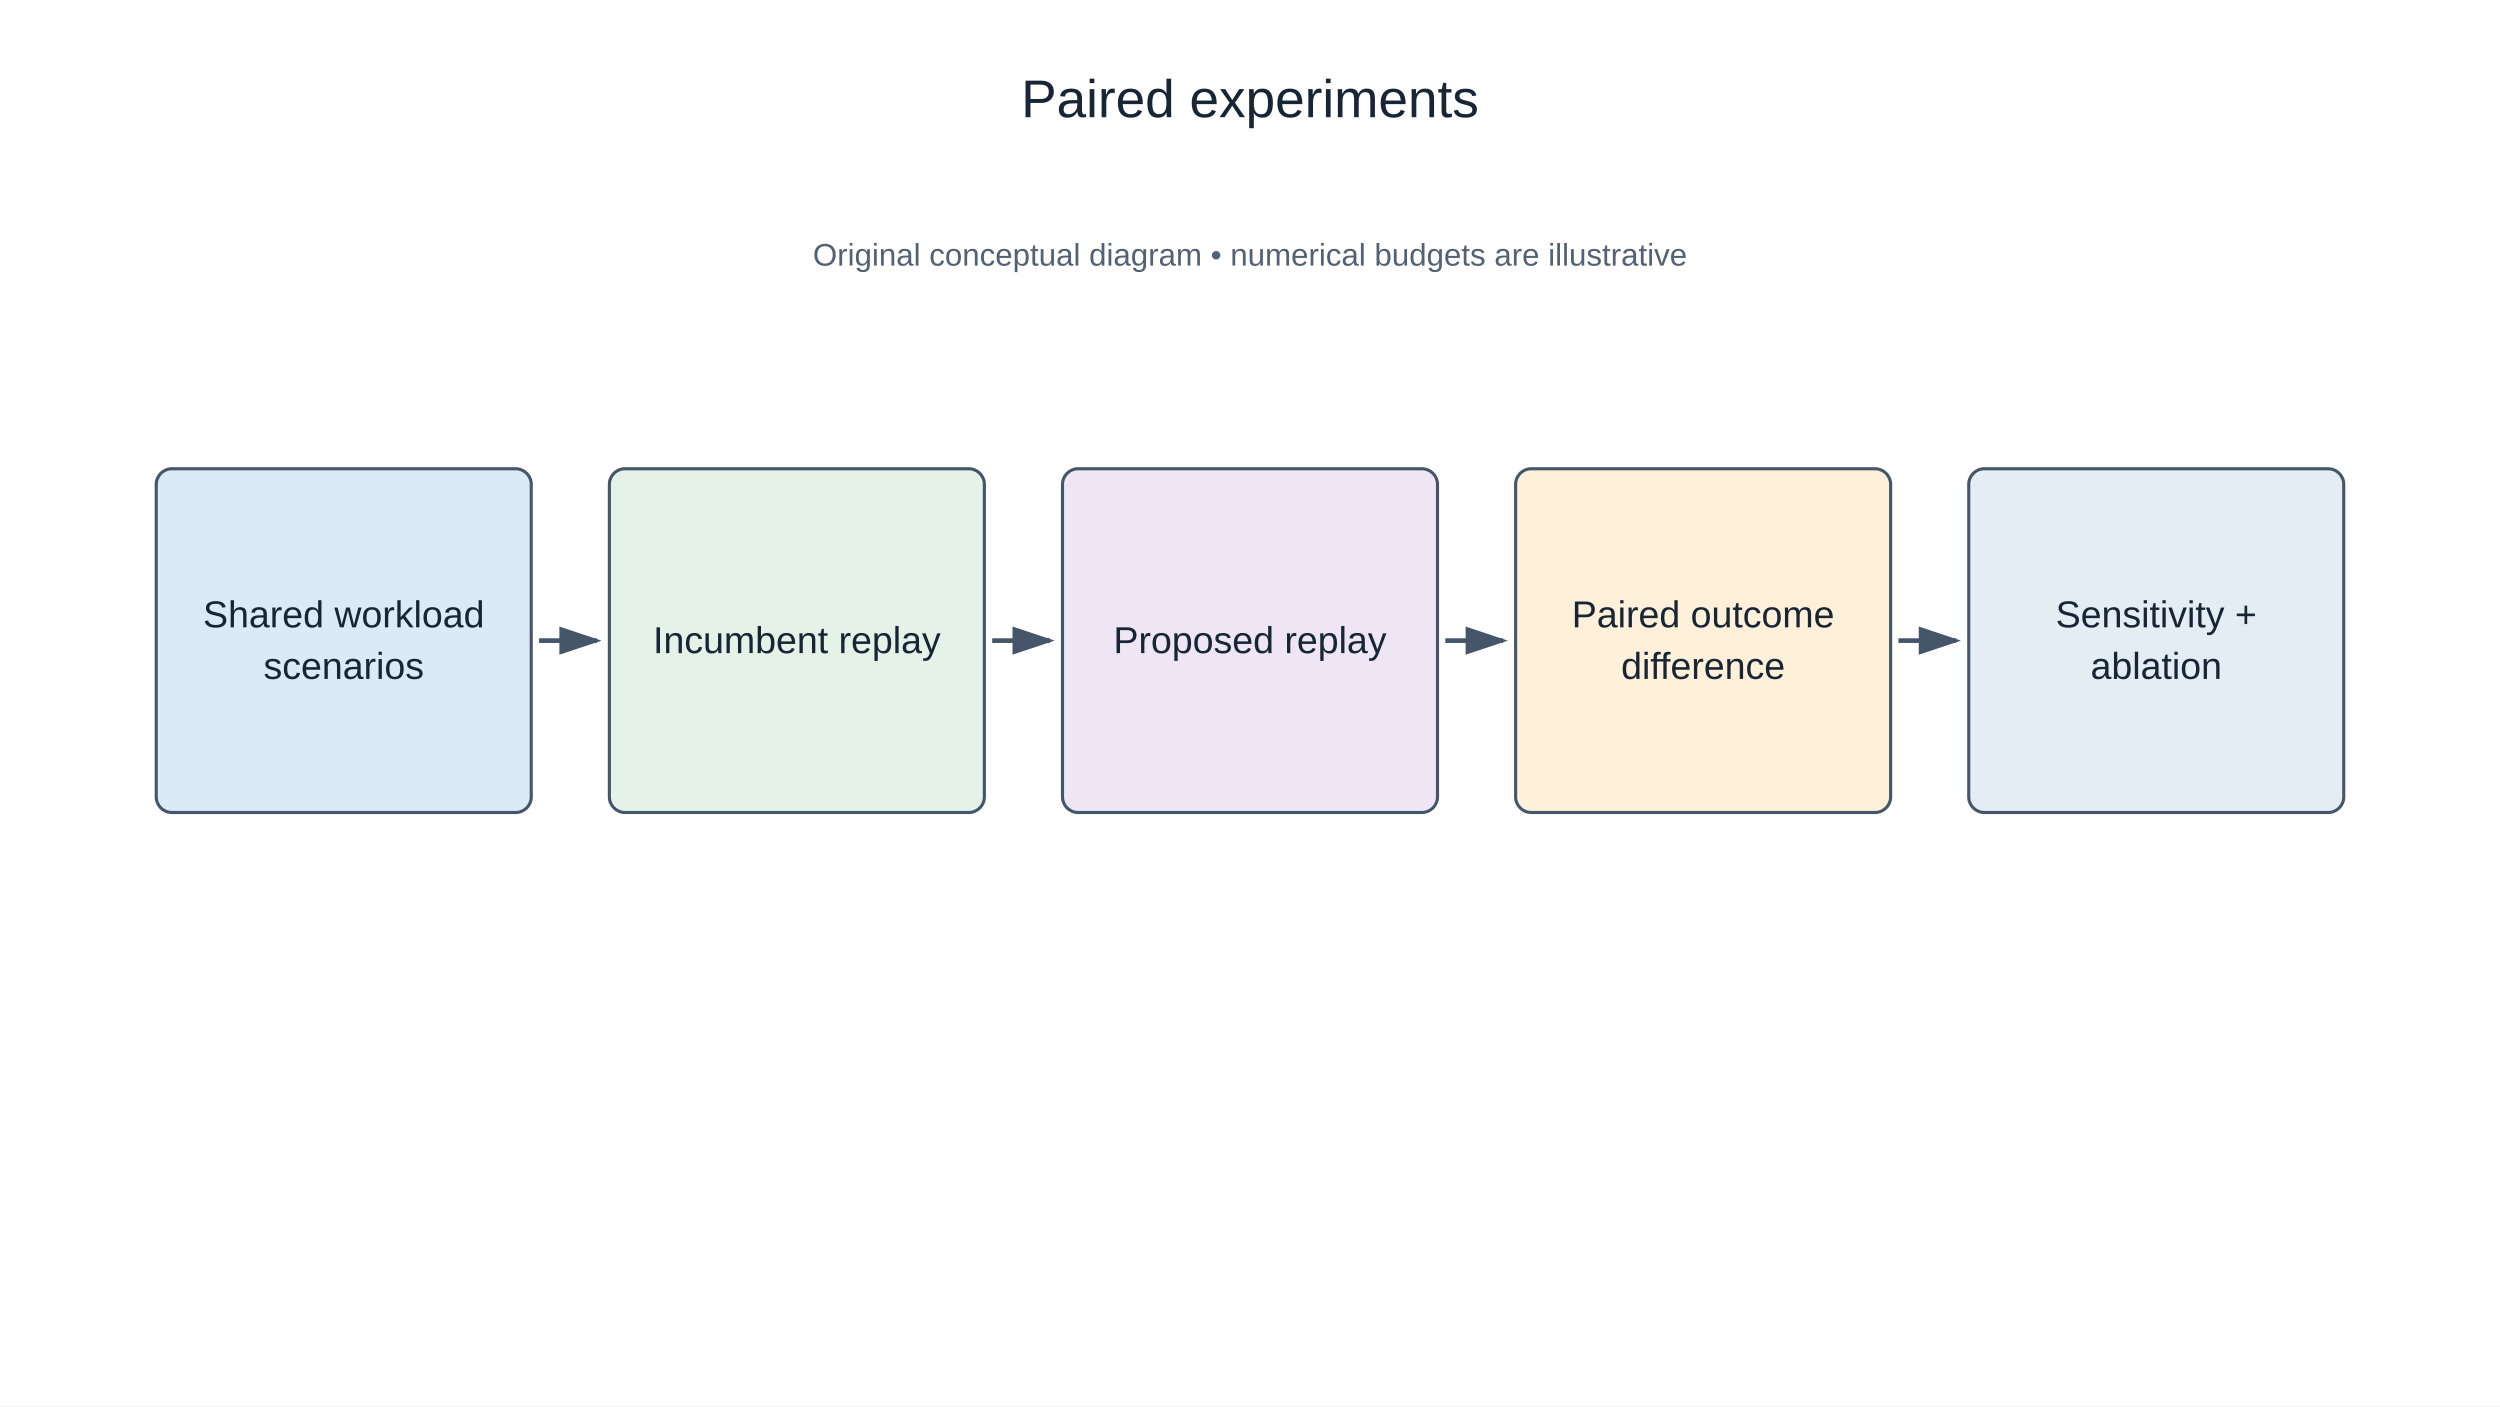
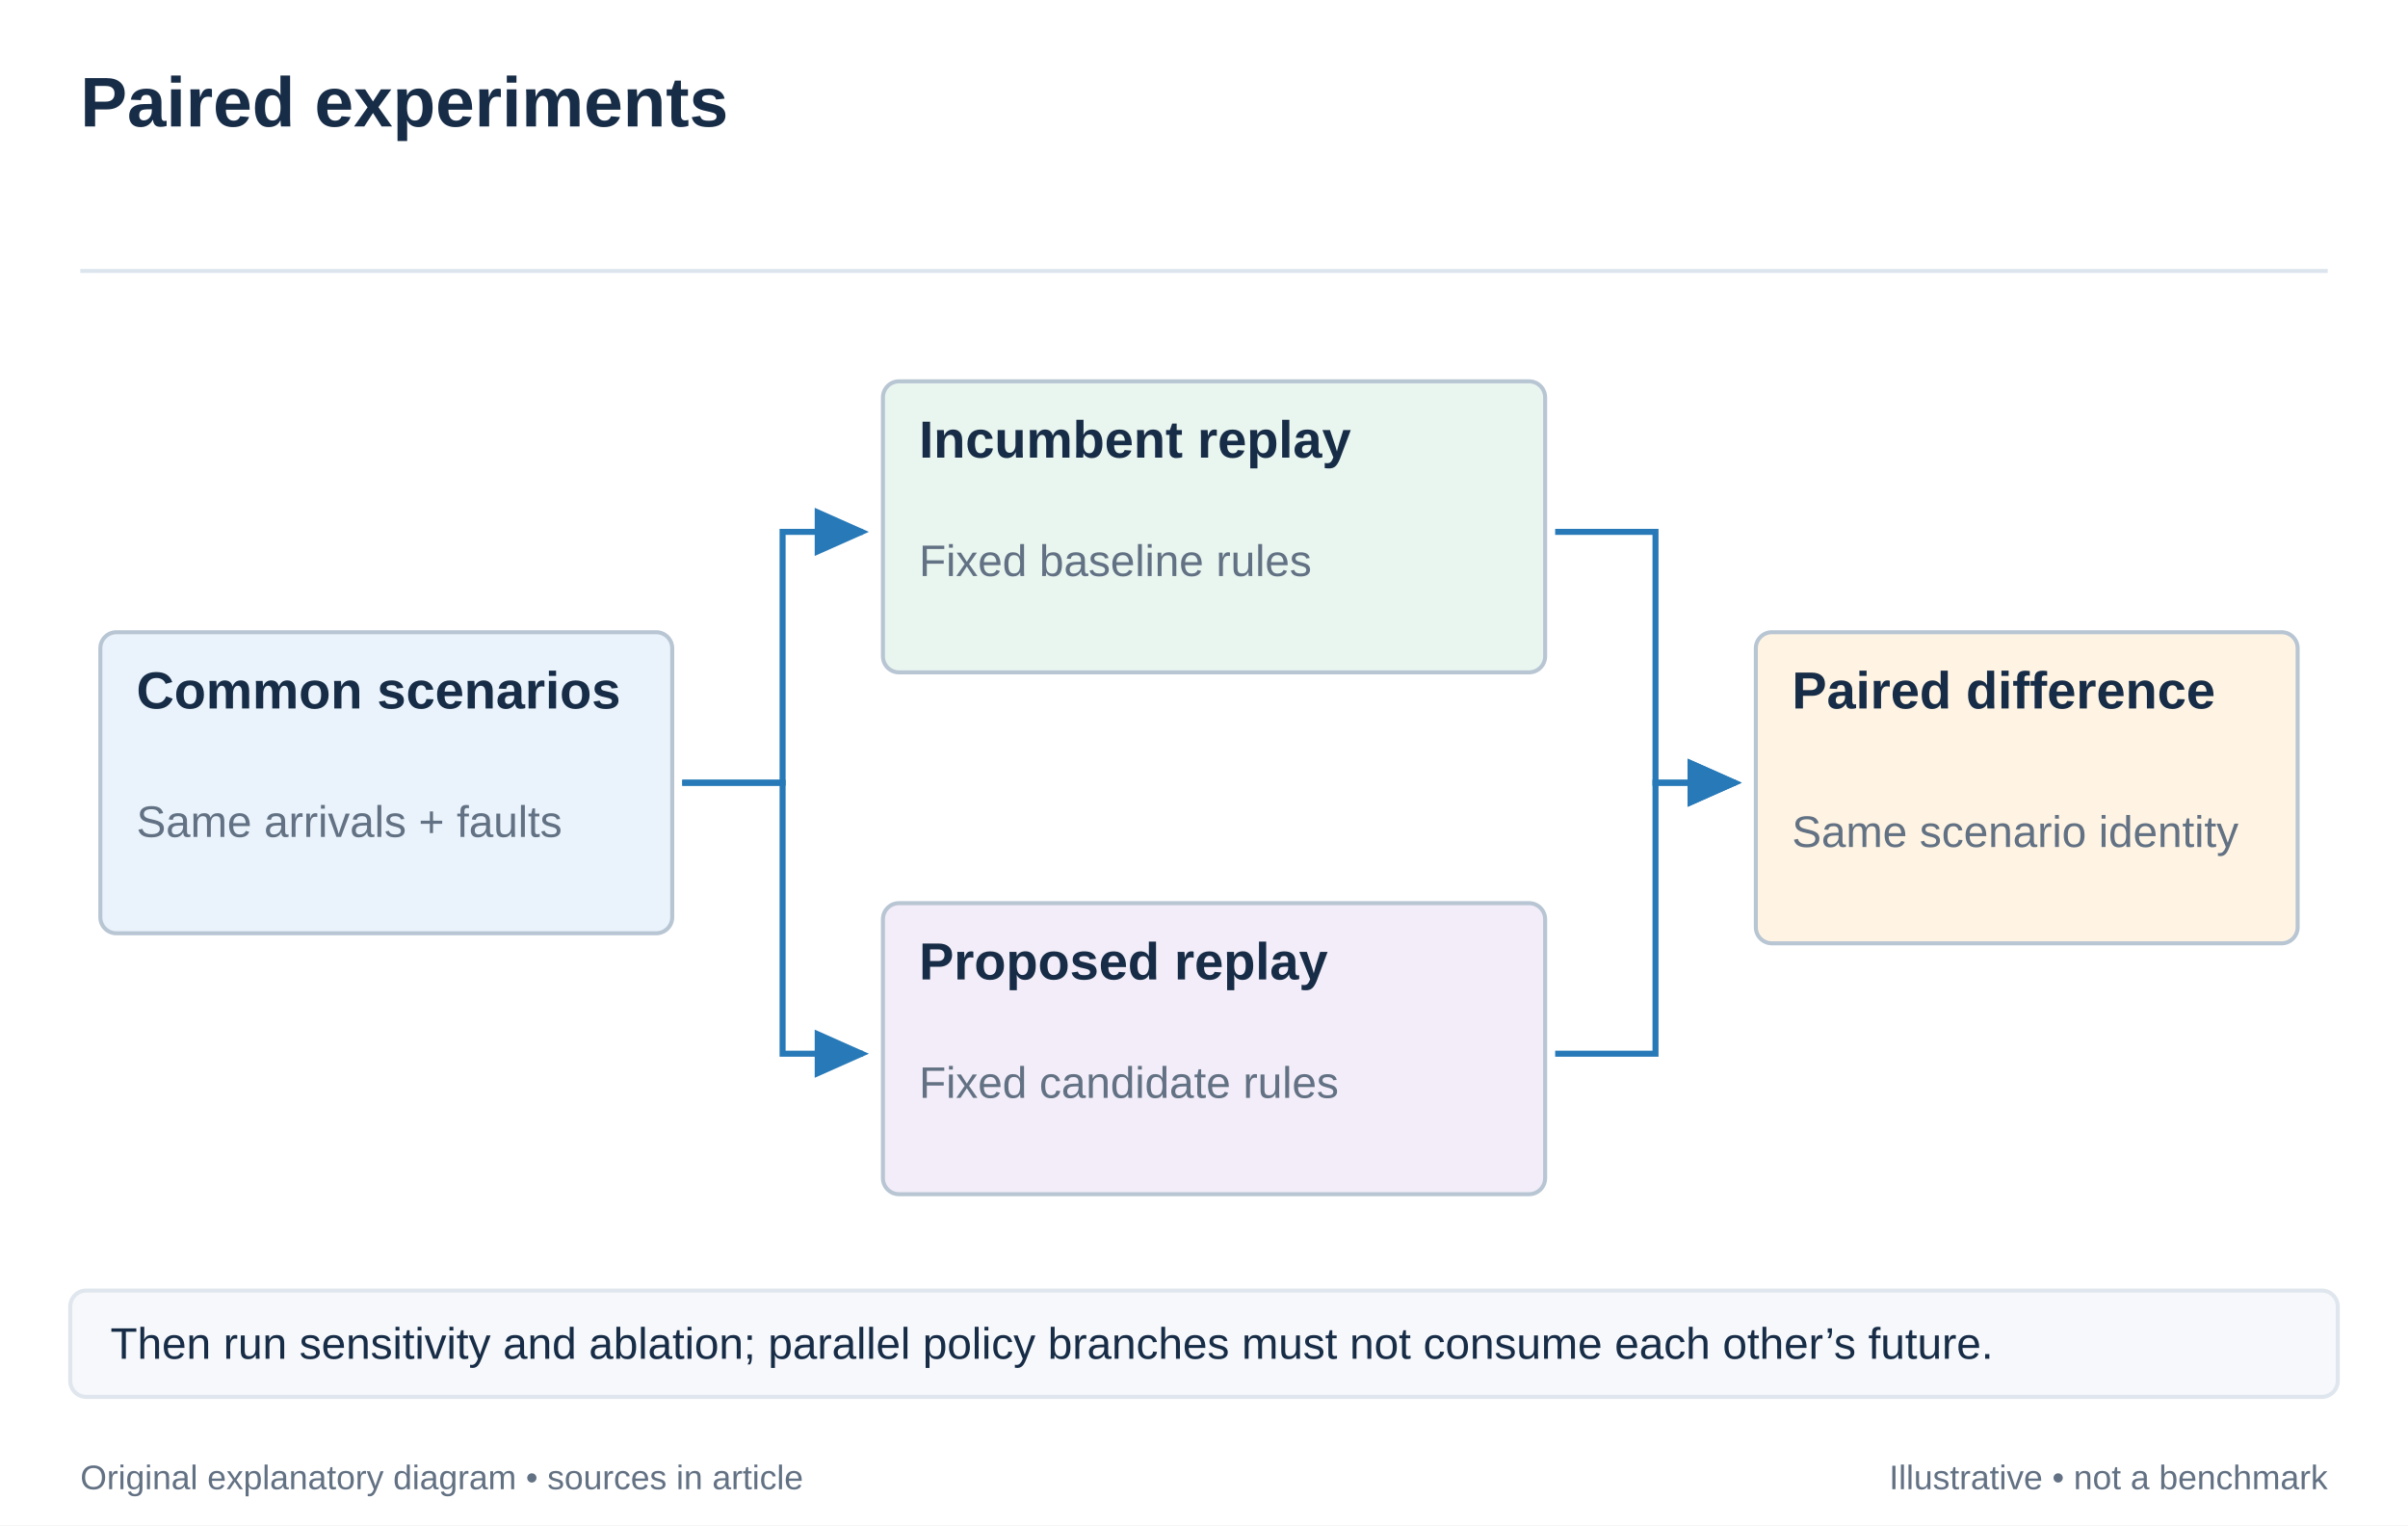
- <svg xmlns="http://www.w3.org/2000/svg" width="1600" height="900" viewBox="0 0 1600 900">
+ <svg xmlns="http://www.w3.org/2000/svg" width="1200" height="760" viewBox="0 0 1200 760">
  <defs>
-     <marker id="a" markerWidth="10" markerHeight="10" refX="8" refY="3" orient="auto">
-       <path d="M0,0 L0,6 L9,3 z" fill="#46566a" />
+     <marker id="a" markerWidth="9" markerHeight="9" refX="8" refY="4" orient="auto-start-reverse">
+       <path d="M0,0 L0,8 L9,4 Z" fill="context-stroke" />
+     </marker>
+     <marker id="a2779b8" markerWidth="9" markerHeight="9" refX="8" refY="4" orient="auto-start-reverse">
+       <path d="M0,0 L0,8 L9,4 Z" fill="#2779b8" />
+     </marker>
+     <marker id="a207b67" markerWidth="9" markerHeight="9" refX="8" refY="4" orient="auto-start-reverse">
+       <path d="M0,0 L0,8 L9,4 Z" fill="#207b67" />
+     </marker>
+     <marker id="a7750a3" markerWidth="9" markerHeight="9" refX="8" refY="4" orient="auto-start-reverse">
+       <path d="M0,0 L0,8 L9,4 Z" fill="#7750a3" />
+     </marker>
+     <marker id="ab16e17" markerWidth="9" markerHeight="9" refX="8" refY="4" orient="auto-start-reverse">
+       <path d="M0,0 L0,8 L9,4 Z" fill="#b16e17" />
+     </marker>
+     <marker id="ab34444" markerWidth="9" markerHeight="9" refX="8" refY="4" orient="auto-start-reverse">
+       <path d="M0,0 L0,8 L9,4 Z" fill="#b34444" />
+     </marker>
+     <marker id="a627183" markerWidth="9" markerHeight="9" refX="8" refY="4" orient="auto-start-reverse">
+       <path d="M0,0 L0,8 L9,4 Z" fill="#627183" />
    </marker>
  </defs>
-   <rect width="1600" height="900" fill="white" />
+   <rect width="1200" height="760" fill="white" />
  <g font-family="Arial, sans-serif">
-     <text x="800" y="75" font-size="34" text-anchor="middle" fill="#182535">Paired experiments</text>
-     <text x="800" y="170" font-size="20" text-anchor="middle" fill="#536174">Original conceptual diagram • numerical budgets are illustrative</text>
-     <rect x="100.0" y="300" width="240" height="220" rx="10" fill="#dceaf8" stroke="#46566a" stroke-width="2" />
-     <text x="220.0" y="401.5" font-size="24" text-anchor="middle" fill="#182535">Shared workload</text>
-     <text x="220.0" y="434.5" font-size="24" text-anchor="middle" fill="#182535">scenarios</text>
-     <rect x="390.0" y="300" width="240" height="220" rx="10" fill="#e4f2e8" stroke="#46566a" stroke-width="2" />
-     <text x="510.0" y="418.0" font-size="24" text-anchor="middle" fill="#182535">Incumbent replay</text>
-     <path d="M345.0,410 L382.0,410" stroke="#46566a" fill="none" stroke-width="3" marker-end="url(#a)" />
-     <rect x="680.0" y="300" width="240" height="220" rx="10" fill="#eee5f5" stroke="#46566a" stroke-width="2" />
-     <text x="800.0" y="418.0" font-size="24" text-anchor="middle" fill="#182535">Proposed replay</text>
-     <path d="M635.0,410 L672.0,410" stroke="#46566a" fill="none" stroke-width="3" marker-end="url(#a)" />
-     <rect x="970.0" y="300" width="240" height="220" rx="10" fill="#fff0d9" stroke="#46566a" stroke-width="2" />
-     <text x="1090.0" y="401.5" font-size="24" text-anchor="middle" fill="#182535">Paired outcome</text>
-     <text x="1090.0" y="434.5" font-size="24" text-anchor="middle" fill="#182535">difference</text>
-     <path d="M925.0,410 L962.0,410" stroke="#46566a" fill="none" stroke-width="3" marker-end="url(#a)" />
-     <rect x="1260.0" y="300" width="240" height="220" rx="10" fill="#e3edf3" stroke="#46566a" stroke-width="2" />
-     <text x="1380.0" y="401.5" font-size="24" text-anchor="middle" fill="#182535">Sensitivity +</text>
-     <text x="1380.0" y="434.5" font-size="24" text-anchor="middle" fill="#182535">ablation</text>
-     <path d="M1215.0,410 L1252.0,410" stroke="#46566a" fill="none" stroke-width="3" marker-end="url(#a)" />
+     <text x="40" y="63" fill="#172c46" font-size="35" text-anchor="start" font-weight="bold">Paired experiments</text>
+     <path d="M40,135 L1160,135" fill="none" stroke="#dce5ee" stroke-width="2" />
+     <rect x="50" y="315" width="285" height="150" rx="8" fill="#eaf3fb" stroke="#b8c5d3" stroke-width="2" />
+     <text x="68" y="353" fill="#172c46" font-size="26" text-anchor="start" font-weight="bold">Common scenarios</text>
+     <text x="68" y="417" fill="#627183" font-size="22" text-anchor="start" font-weight="normal">Same arrivals + faults</text>
+     <rect x="440" y="190" width="330" height="145" rx="8" fill="#e9f5ef" stroke="#b8c5d3" stroke-width="2" />
+     <text x="458" y="228" fill="#172c46" font-size="26" text-anchor="start" font-weight="bold">Incumbent replay</text>
+     <text x="458" y="287" fill="#627183" font-size="22" text-anchor="start" font-weight="normal">Fixed baseline rules</text>
+     <rect x="440" y="450" width="330" height="145" rx="8" fill="#f2edf8" stroke="#b8c5d3" stroke-width="2" />
+     <text x="458" y="488" fill="#172c46" font-size="26" text-anchor="start" font-weight="bold">Proposed replay</text>
+     <text x="458" y="547" fill="#627183" font-size="22" text-anchor="start" font-weight="normal">Fixed candidate rules</text>
+     <path d="M340,390 L390,390 L390,265 L430,265" fill="none" stroke="#2779b8" stroke-width="3" marker-end="url(#a2779b8)" />
+     <path d="M775,265 L825,265 L825,390 L865,390" fill="none" stroke="#2779b8" stroke-width="3" marker-end="url(#a2779b8)" />
+     <path d="M340,390 L390,390 L390,525 L430,525" fill="none" stroke="#2779b8" stroke-width="3" marker-end="url(#a2779b8)" />
+     <path d="M775,525 L825,525 L825,390 L865,390" fill="none" stroke="#2779b8" stroke-width="3" marker-end="url(#a2779b8)" />
+     <rect x="875" y="315" width="270" height="155" rx="8" fill="#fff4e3" stroke="#b8c5d3" stroke-width="2" />
+     <text x="893" y="353" fill="#172c46" font-size="26" text-anchor="start" font-weight="bold">Paired difference</text>
+     <text x="893" y="422" fill="#627183" font-size="22" text-anchor="start" font-weight="normal">Same scenario identity</text>
+     <rect x="35" y="643" width="1130" height="53" rx="8" fill="#f6f8fb" stroke="#dfe6ed" stroke-width="2" />
+     <text x="55" y="677" fill="#172c46" font-size="22" text-anchor="start" font-weight="normal">Then run sensitivity and ablation; parallel policy branches must not consume each other’s future.</text>
+     <text x="40" y="742" fill="#627183" font-size="17" text-anchor="start" font-weight="normal">Original explanatory diagram • sources in article</text>
+     <text x="1160" y="742" fill="#627183" font-size="17" text-anchor="end" font-weight="normal">Illustrative • not a benchmark</text>
  </g>
</svg>
